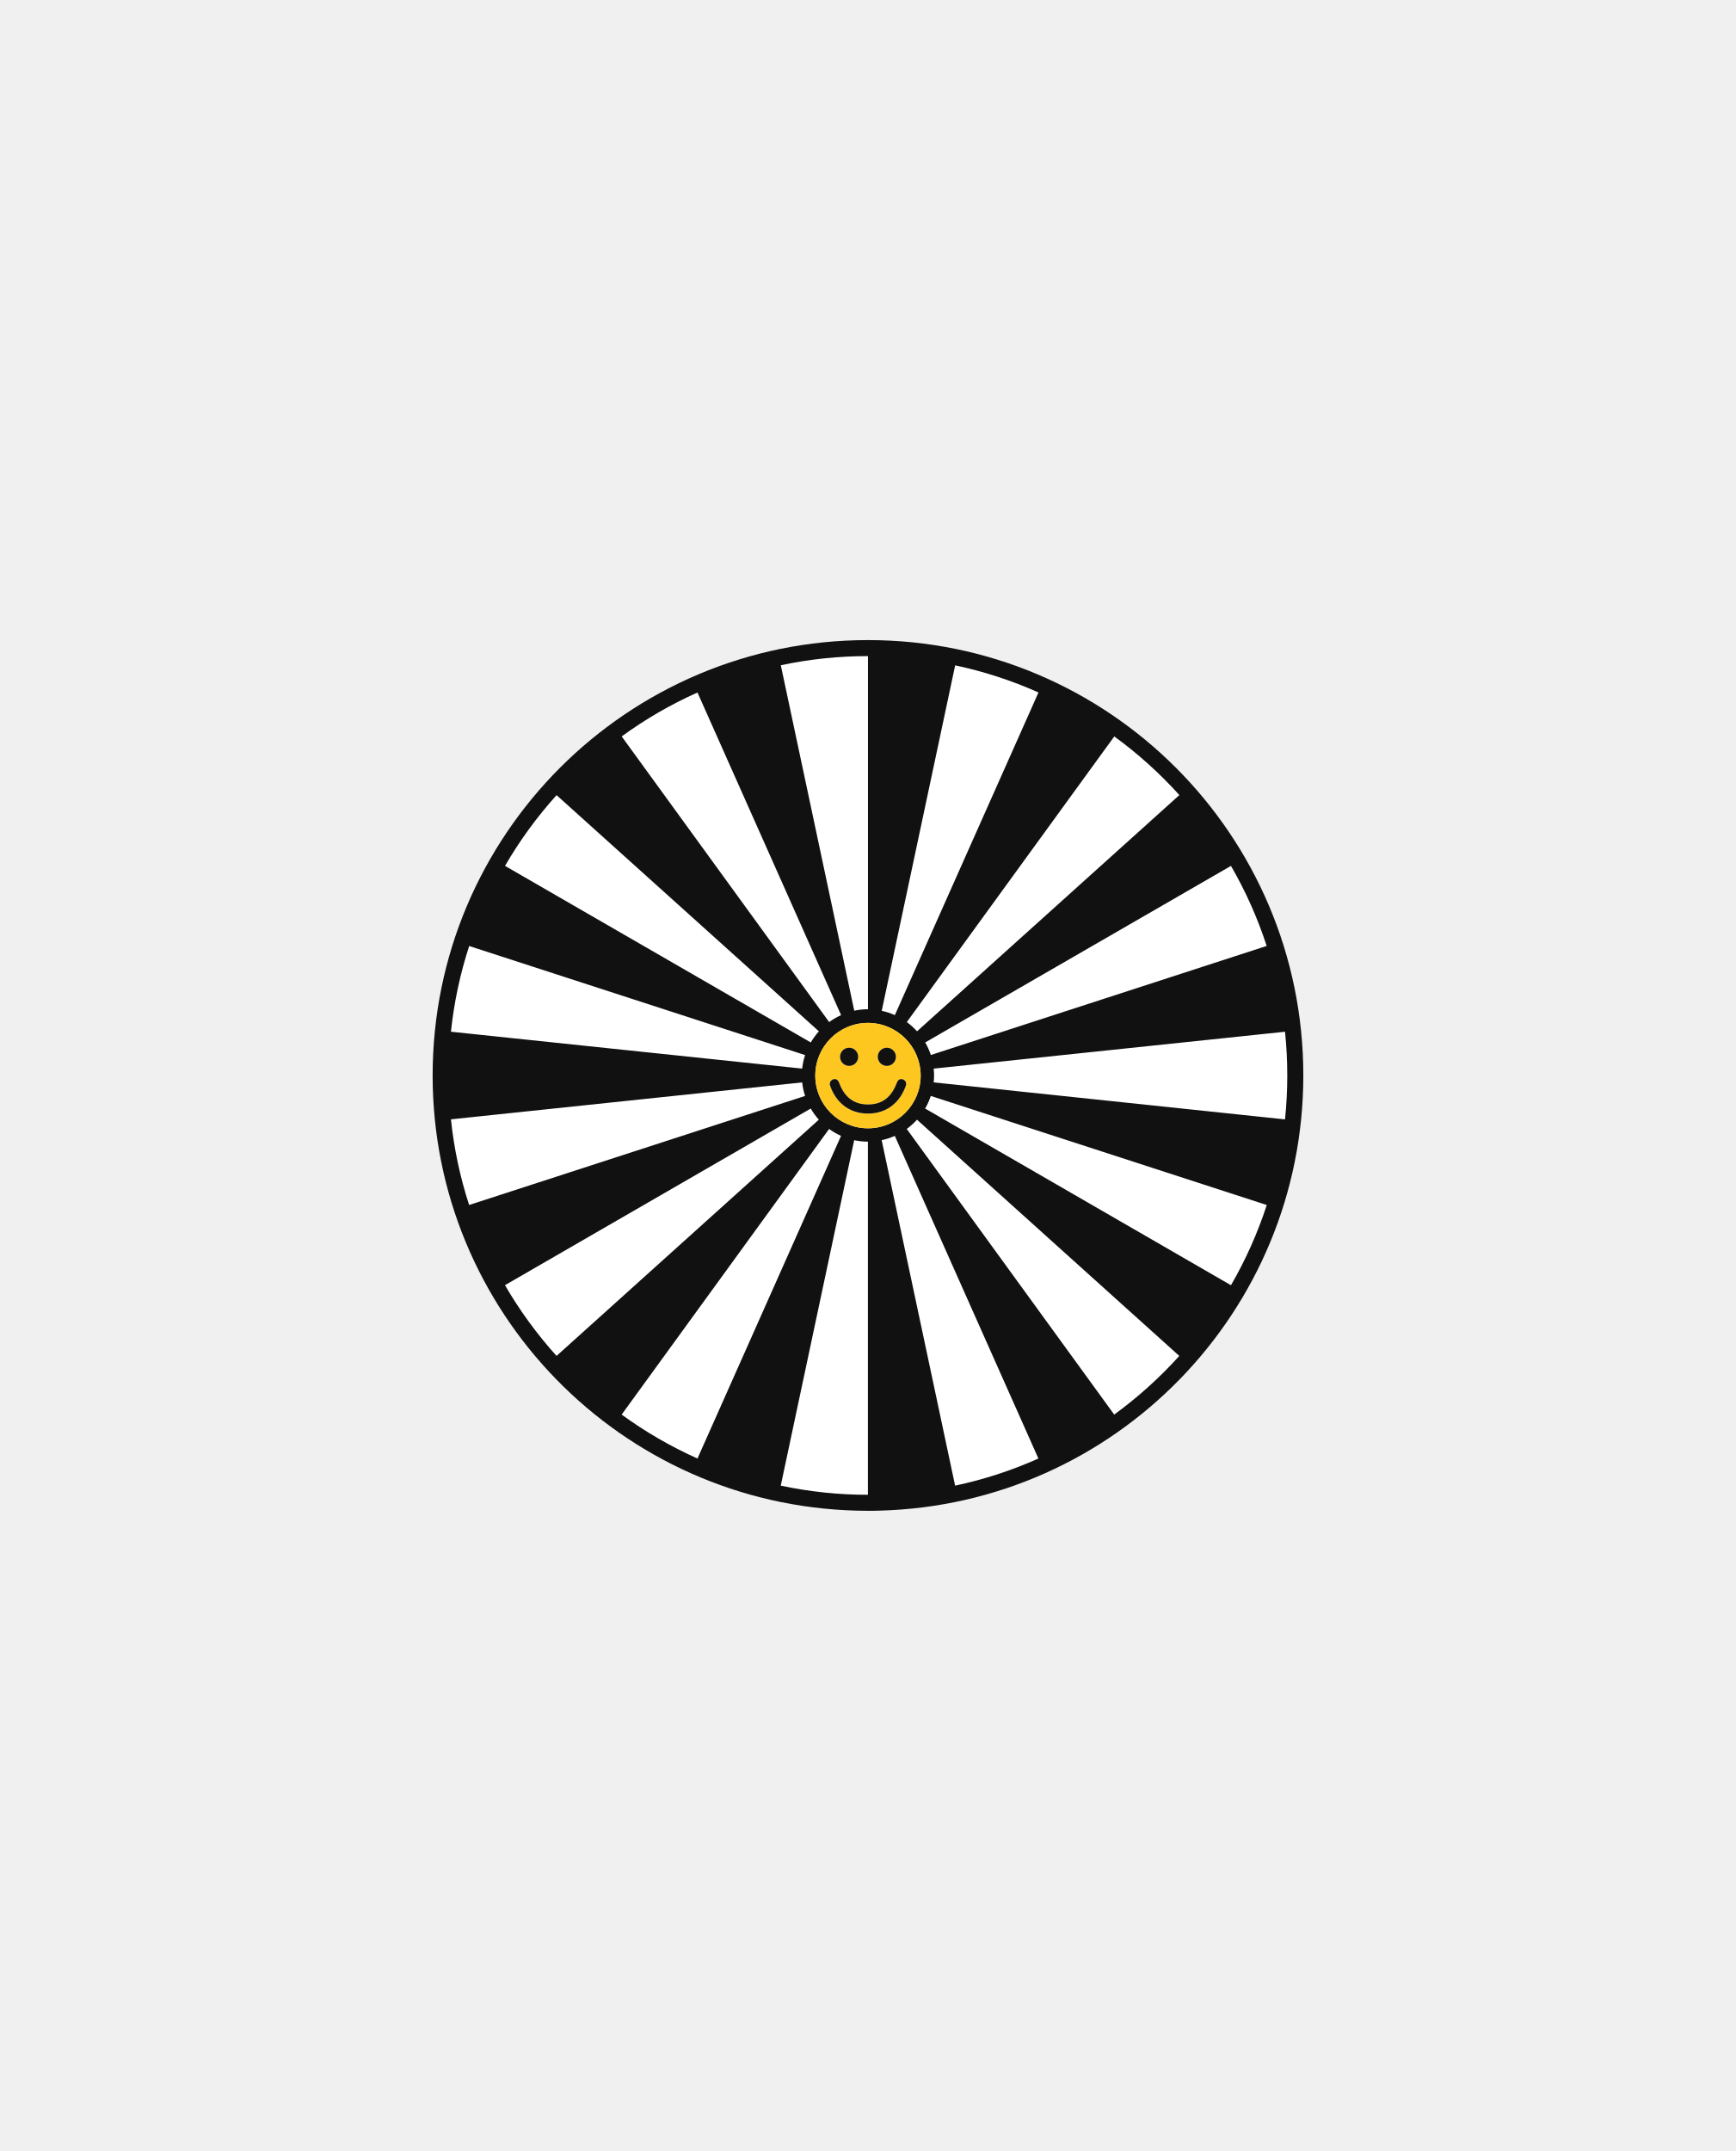
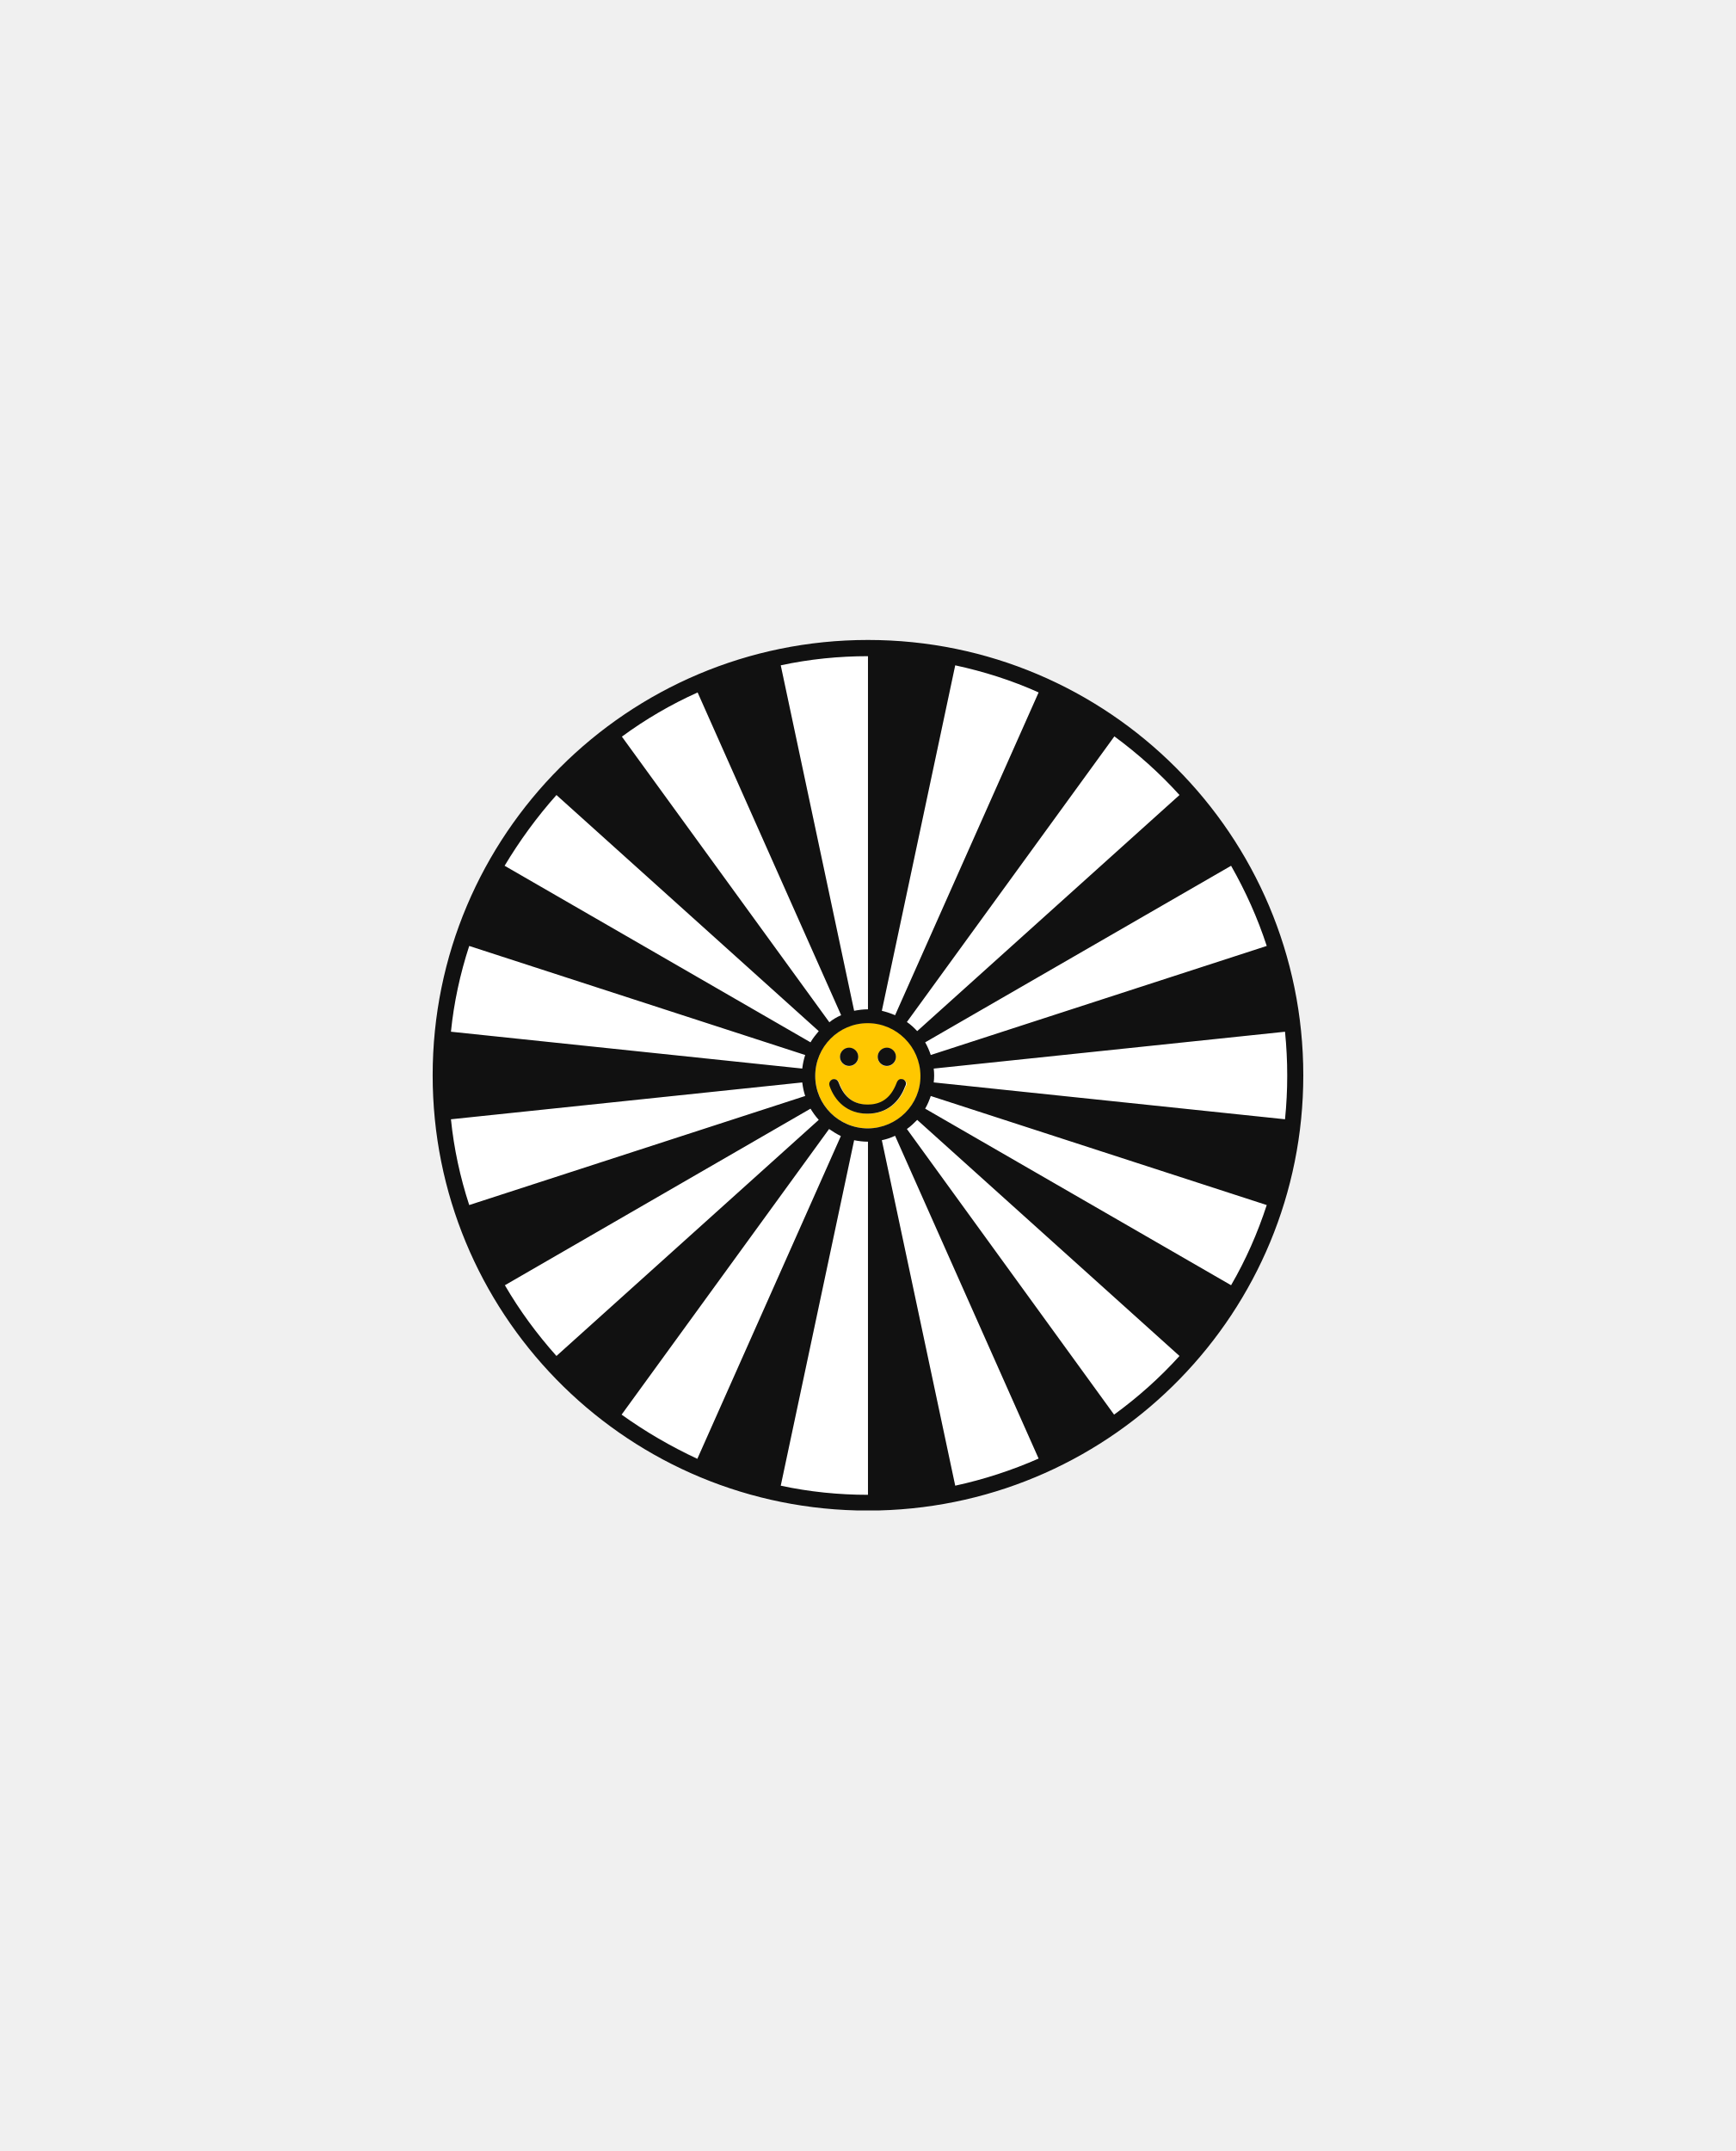
- <svg xmlns="http://www.w3.org/2000/svg" id="b43a1aa7-1251-4a6f-9dd6-9a17c9747eb4" data-name="Layer 1" viewBox="0 0 589 729.7">
-   <defs>
-     <style>.a157f9bd-ef8a-40c4-a536-2e06e6d67735{fill:#fff;}.a470eee9-d4cf-44c2-9cf3-a56535901440{fill:#111;}.bb51e093-927d-49a5-9f2f-91643b969498{fill:#fdc720;}</style>
-   </defs>
-   <path class="a157f9bd-ef8a-40c4-a536-2e06e6d67735" d="M281.33,346.73a22.09,22.09,0,0,1,4.05-2.36L236.65,234.92a141.93,141.93,0,0,0-25.72,14.9Z" />
-   <path class="a157f9bd-ef8a-40c4-a536-2e06e6d67735" d="M289.84,342.91a22.32,22.32,0,0,1,4.66-.5V222.61a142.11,142.11,0,0,0-29.58,3.1Z" />
-   <path class="a157f9bd-ef8a-40c4-a536-2e06e6d67735" d="M273.17,371.78a21.79,21.79,0,0,1-1-4.59L153,379.72a140.81,140.81,0,0,0,6.19,29.08Z" />
-   <path class="a157f9bd-ef8a-40c4-a536-2e06e6d67735" d="M275.09,353.64a23.32,23.32,0,0,1,2.76-3.78l-89-80.14a143.34,143.34,0,0,0-17.5,24Z" />
-   <path class="a157f9bd-ef8a-40c4-a536-2e06e6d67735" d="M429.78,320.9a141.89,141.89,0,0,0-12.12-27.16l-103.75,59.9a22.56,22.56,0,0,1,1.92,4.28Z" />
-   <path class="a157f9bd-ef8a-40c4-a536-2e06e6d67735" d="M299.16,342.91a22.4,22.4,0,0,1,4.46,1.46l48.73-109.46a141.22,141.22,0,0,0-28.27-9.2Z" />
-   <path class="a157f9bd-ef8a-40c4-a536-2e06e6d67735" d="M277.85,379.84a23.32,23.32,0,0,1-2.76-3.78L171.34,436a143.34,143.34,0,0,0,17.5,24Z" />
-   <path class="a157f9bd-ef8a-40c4-a536-2e06e6d67735" d="M436,350,316.81,362.51a21.12,21.12,0,0,1,0,4.68L436,379.72A144,144,0,0,0,436,350Z" />
-   <path class="a157f9bd-ef8a-40c4-a536-2e06e6d67735" d="M378.07,249.82l-70.4,96.9a23.08,23.08,0,0,1,3.48,3.14l89-80.14A144,144,0,0,0,378.07,249.82Z" />
-   <path class="a157f9bd-ef8a-40c4-a536-2e06e6d67735" d="M272.19,362.51a21.79,21.79,0,0,1,1-4.59l-114-37A140.81,140.81,0,0,0,153,350Z" />
-   <path class="a157f9bd-ef8a-40c4-a536-2e06e6d67735" d="M294.5,387.29a22.32,22.32,0,0,1-4.66-.5L264.92,504a142.11,142.11,0,0,0,29.58,3.1Z" />
-   <path class="a157f9bd-ef8a-40c4-a536-2e06e6d67735" d="M303.62,385.33a22.4,22.4,0,0,1-4.46,1.46L324.08,504a141.43,141.43,0,0,0,28.27-9.2Z" />
-   <path class="a157f9bd-ef8a-40c4-a536-2e06e6d67735" d="M315.83,371.78a22.56,22.56,0,0,1-1.92,4.28L417.66,436a141.89,141.89,0,0,0,12.12-27.16Z" />
-   <path class="a157f9bd-ef8a-40c4-a536-2e06e6d67735" d="M400.16,460l-89-80.14a23.08,23.08,0,0,1-3.48,3.14l70.4,96.9A144,144,0,0,0,400.16,460Z" />
-   <path class="a157f9bd-ef8a-40c4-a536-2e06e6d67735" d="M285.38,385.33a22.63,22.63,0,0,1-4.05-2.35l-70.41,96.9a143,143,0,0,0,25.73,14.91Z" />
-   <path class="a470eee9-d4cf-44c2-9cf3-a56535901440" d="M442.21,364.85h0a147.71,147.71,0,0,0-295.42,0h0v0a147.71,147.71,0,0,0,143.9,147.62c1.27,0,2.54.05,3.81.05s2.54,0,3.81-.05A147.71,147.71,0,0,0,442.21,364.9v0Zm-129.83,0A17.88,17.88,0,1,1,294.5,347,17.94,17.94,0,0,1,312.38,364.85Zm1.53-11.21,103.75-59.9a141.89,141.89,0,0,1,12.12,27.16l-113.95,37A22.56,22.56,0,0,0,313.91,353.64Zm-2.76-3.78a23.08,23.08,0,0,0-3.48-3.14l70.4-96.9a144,144,0,0,1,22.09,19.9Zm-7.53-5.49a22.4,22.4,0,0,0-4.46-1.46l24.92-117.2a141.22,141.22,0,0,1,28.27,9.2Zm-9.12-2a22.32,22.32,0,0,0-4.66.5l-24.92-117.2a142.11,142.11,0,0,1,29.58-3.1Zm-9.12,2a22.09,22.09,0,0,0-4.05,2.36l-70.4-96.91a141.93,141.93,0,0,1,25.72-14.9Zm-7.53,5.49a23.32,23.32,0,0,0-2.76,3.78l-103.75-59.9a143.34,143.34,0,0,1,17.5-24Zm-4.68,8.06a21.79,21.79,0,0,0-1,4.59L153,350a140.81,140.81,0,0,1,6.19-29.08Zm-1,9.27a21.79,21.79,0,0,0,1,4.59l-114,37A140.81,140.81,0,0,1,153,379.72Zm2.9,8.87a23.32,23.32,0,0,0,2.76,3.78l-89,80.14a143.34,143.34,0,0,1-17.5-24Zm6.24,6.92a22.63,22.63,0,0,0,4.05,2.35L236.65,494.79a143,143,0,0,1-25.73-14.91Zm8.51,3.81a22.32,22.32,0,0,0,4.66.5v119.8a142.11,142.11,0,0,1-29.58-3.1Zm9.32,0a22.4,22.4,0,0,0,4.46-1.46l48.73,109.46a141.43,141.43,0,0,1-28.27,9.2Zm8.51-3.81a23.08,23.08,0,0,0,3.48-3.14l89,80.14a144,144,0,0,1-22.09,19.9Zm6.24-6.92a22.56,22.56,0,0,0,1.92-4.28l114,37A141.89,141.89,0,0,1,417.66,436Zm2.9-8.87a21.12,21.12,0,0,0,0-4.68L436,350a144,144,0,0,1,0,29.74Z" />
-   <path class="bb51e093-927d-49a5-9f2f-91643b969498" d="M294.5,347a17.88,17.88,0,1,0,17.88,17.88A17.94,17.94,0,0,0,294.5,347Zm6.4,8.46a3.08,3.08,0,1,1,0,6.16,3.08,3.08,0,1,1,0-6.16Zm-12.8,0a3.08,3.08,0,1,1,0,6.16,3.08,3.08,0,0,1,0-6.16Zm19.2,13c-1.77,5-5.95,9.31-12.8,9.31s-11-4.28-12.8-9.31a1.66,1.66,0,0,1,1.15-2.34c.8-.17,1.48.17,1.88,1.26,2,5.42,5.6,7.31,9.77,7.31s7.71-1.83,9.77-7.31c.4-1.09,1.08-1.43,1.88-1.26A1.66,1.66,0,0,1,307.3,368.45Z" />
-   <path class="a470eee9-d4cf-44c2-9cf3-a56535901440" d="M300.9,361.59a3.08,3.08,0,1,0,0-6.16,3.08,3.08,0,1,0,0,6.16Z" />
-   <path class="a470eee9-d4cf-44c2-9cf3-a56535901440" d="M306.15,366.11c-.8-.17-1.48.17-1.88,1.26-2.06,5.48-5.6,7.31-9.77,7.31s-7.77-1.89-9.77-7.31c-.4-1.09-1.08-1.43-1.88-1.26a1.66,1.66,0,0,0-1.15,2.34c1.77,5,5.94,9.31,12.8,9.31s11-4.28,12.8-9.31A1.66,1.66,0,0,0,306.15,366.11Z" />
-   <path class="a470eee9-d4cf-44c2-9cf3-a56535901440" d="M288.1,361.59a3.08,3.08,0,1,0,0-6.16,3.08,3.08,0,0,0,0,6.16Z" />
+ <svg xmlns="http://www.w3.org/2000/svg" version="1.1" id="b43a1aa7-1251-4a6f-9dd6-9a17c9747eb4" x="0px" y="0px" viewBox="0 0 589 729.7" style="enable-background:new 0 0 589 729.7;" xml:space="preserve">
+   <style type="text/css">
+ 	.st0{fill:#FFFFFF;}
+ 	.st1{fill:#FFC700;}
+ 	.st2{fill:#111111;}
+ </style>
+   <path class="st0" d="M281.3,346.7c1.3-0.9,2.6-1.7,4-2.4l-48.7-109.5c-9.1,4.1-17.7,9-25.7,14.9L281.3,346.7z" />
+   <path class="st0" d="M289.8,342.9c1.5-0.3,3.1-0.5,4.7-0.5V222.6c-9.9,0-19.9,1-29.6,3.1L289.8,342.9z" />
+   <path class="st0" d="M273.2,371.8c-0.5-1.5-0.8-3-1-4.6L153,379.7c1,9.9,3.1,19.6,6.2,29.1L273.2,371.8z" />
+   <path class="st0" d="M275.1,353.6c0.8-1.3,1.7-2.6,2.8-3.8l-89-80.1c-6.6,7.4-12.5,15.4-17.5,24L275.1,353.6z" />
+   <path class="st0" d="M429.8,320.9c-3.1-9.5-7.1-18.6-12.1-27.2l-103.8,59.9c0.8,1.4,1.4,2.8,1.9,4.3L429.8,320.9z" />
+   <path class="st0" d="M299.2,342.9c1.5,0.3,3,0.8,4.5,1.5l48.7-109.5c-9.1-4.1-18.5-7.1-28.3-9.2L299.2,342.9z" />
+   <path class="st0" d="M277.9,379.8c-1-1.2-2-2.4-2.8-3.8L171.3,436c5,8.6,10.9,16.6,17.5,24L277.9,379.8z" />
+   <path class="st0" d="M436,350l-119.2,12.5c0.2,1.6,0.2,3.1,0,4.7L436,379.7C437,369.8,437,359.9,436,350z" />
+   <path class="st0" d="M378.1,249.8l-70.4,96.9c1.3,0.9,2.4,2,3.5,3.1l89-80.1C393.5,262.3,386.1,255.7,378.1,249.8z" />
+   <path class="st0" d="M272.2,362.5c0.2-1.6,0.5-3.1,1-4.6l-114-37c-3.1,9.4-5.2,19.2-6.2,29.1L272.2,362.5z" />
+   <path class="st0" d="M294.5,387.3c-1.6,0-3.1-0.2-4.7-0.5L264.9,504c9.7,2.1,19.6,3.1,29.6,3.1V387.3z" />
+   <path class="st0" d="M303.6,385.3c-1.4,0.6-2.9,1.1-4.5,1.5L324.1,504c9.7-2.1,19.2-5.1,28.3-9.2L303.6,385.3z" />
+   <path class="st0" d="M315.8,371.8c-0.5,1.5-1.1,2.9-1.9,4.3L417.7,436c5-8.6,9-17.7,12.1-27.2L315.8,371.8z" />
+   <path class="st0" d="M400.2,460l-89-80.1c-1.1,1.2-2.2,2.2-3.5,3.1l70.4,96.9C386.1,474,393.5,467.4,400.2,460z" />
+   <path class="st0" d="M285.4,385.3c-1.4-0.6-2.8-1.4-4-2.4l-70.4,96.9c8,5.9,16.7,10.8,25.7,14.9L285.4,385.3z" />
+   <path class="st1" d="M294.5,347c-9.9,0-17.9,8-17.9,17.9s8,17.9,17.9,17.9s17.9-8,17.9-17.9C312.3,355,304.4,347,294.5,347z   M300.9,355.5c1.7,0,3.1,1.4,3.1,3.1c0,1.7-1.4,3.1-3.1,3.1s-3.1-1.4-3.1-3.1C297.8,356.8,299.2,355.5,300.9,355.5z M288.1,355.5  c1.7,0,3.1,1.4,3.1,3.1c0,1.7-1.4,3.1-3.1,3.1s-3.1-1.4-3.1-3.1C285,356.8,286.4,355.5,288.1,355.5z M307.3,368.5  c-1.8,5-6,9.3-12.8,9.3s-11-4.3-12.8-9.3c-0.4-0.8,0-1.8,0.8-2.2c0.1-0.1,0.2-0.1,0.4-0.1c0.8-0.2,1.5,0.2,1.9,1.3  c2,5.4,5.6,7.3,9.8,7.3s7.7-1.8,9.8-7.3c0.4-1.1,1.1-1.4,1.9-1.3c0.9,0.2,1.5,1.1,1.3,2C307.4,368.2,307.4,368.3,307.3,368.5  L307.3,368.5z" />
+   <g>
+     <path class="st2" d="M294.5,217.1c-81.6,0-147.7,66.1-147.7,147.7c0,80.1,63.8,145.6,143.9,147.6c1.3,0,2.5,0,3.8,0   c1.3,0,2.5,0,3.8,0c80-2.1,143.9-67.5,143.9-147.6v0C442.2,283.3,376.1,217.1,294.5,217.1z M429.8,320.9l-114,37   c-0.5-1.5-1.1-2.9-1.9-4.3l103.8-59.9C422.6,302.3,426.7,311.4,429.8,320.9z M400.2,269.7l-89,80.1c-1.1-1.2-2.2-2.2-3.5-3.1   l70.4-96.9C386.1,255.7,393.5,262.3,400.2,269.7z M324.1,225.7c9.7,2.1,19.2,5.1,28.3,9.2l-48.7,109.5c-1.4-0.6-2.9-1.1-4.5-1.5   L324.1,225.7z M294.5,222.6v119.8c-1.6,0-3.1,0.2-4.7,0.5l-24.9-117.2C274.6,223.6,284.6,222.6,294.5,222.6z M236.7,234.9   l48.7,109.5c-1.4,0.6-2.8,1.4-4,2.4l-70.4-96.9C219,244,227.6,239,236.7,234.9z M188.8,269.7l89,80.1c-1,1.2-2,2.4-2.8,3.8   l-103.8-59.9C176.3,285.2,182.2,277.1,188.8,269.7z M159.2,320.9l114,37c-0.5,1.5-0.8,3-1,4.6L153,350   C154,340.1,156.1,330.4,159.2,320.9z M153,379.7l119.2-12.5c0.2,1.6,0.5,3.1,1,4.6l-114,37C156.1,399.3,154,389.6,153,379.7z    M188.8,460c-6.6-7.4-12.5-15.4-17.5-24l103.7-59.9c0.8,1.3,1.7,2.6,2.8,3.8L188.8,460z M210.9,479.9l70.4-96.9   c1.3,0.9,2.6,1.7,4,2.4l-48.7,109.5C227.6,490.7,219,485.7,210.9,479.9z M294.5,507.1c-9.9,0-19.9-1-29.6-3.1l24.9-117.2   c1.5,0.3,3.1,0.5,4.7,0.5V507.1z M294.5,382.8c-9.9,0-17.9-8-17.9-17.8c0-9.9,8-17.9,17.8-17.9c0,0,0,0,0,0c9.8,0,17.8,8,17.9,17.8   C312.4,374.7,304.4,382.7,294.5,382.8z M324.1,504l-24.9-117.2c1.5-0.3,3-0.8,4.5-1.5l48.7,109.5   C343.3,498.8,333.8,501.9,324.1,504z M378,479.9L307.7,383c1.3-0.9,2.4-2,3.5-3.1l89,80.1C393.5,467.4,386.1,474,378,479.9z    M417.7,436l-103.8-59.9c0.8-1.4,1.4-2.8,1.9-4.3l114,37C426.7,418.3,422.7,427.4,417.7,436z M436,379.7l-119.2-12.5   c0.2-1.6,0.2-3.1,0-4.7L436,350C437,359.9,437,369.9,436,379.7z" />
+     <path class="st2" d="M300.9,361.6c1.7,0,3.1-1.4,3.1-3.1c0-1.7-1.4-3.1-3.1-3.1s-3.1,1.4-3.1,3.1   C297.8,360.2,299.2,361.6,300.9,361.6z" />
+     <path class="st2" d="M306.5,366.2c-0.1-0.1-0.2-0.1-0.4-0.1c-0.8-0.2-1.5,0.2-1.9,1.3c-2.1,5.5-5.6,7.3-9.8,7.3s-7.8-1.9-9.8-7.3   c-0.4-1.1-1.1-1.4-1.9-1.3c-0.9,0.2-1.5,1.1-1.3,2c0,0.1,0.1,0.3,0.1,0.4c1.8,5,5.9,9.3,12.8,9.3s11-4.3,12.8-9.3   C307.7,367.6,307.3,366.6,306.5,366.2z" />
+     <path class="st2" d="M288.1,361.6c1.7,0,3.1-1.4,3.1-3.1c0-1.7-1.4-3.1-3.1-3.1s-3.1,1.4-3.1,3.1   C285,360.2,286.4,361.6,288.1,361.6z" />
+   </g>
</svg>
